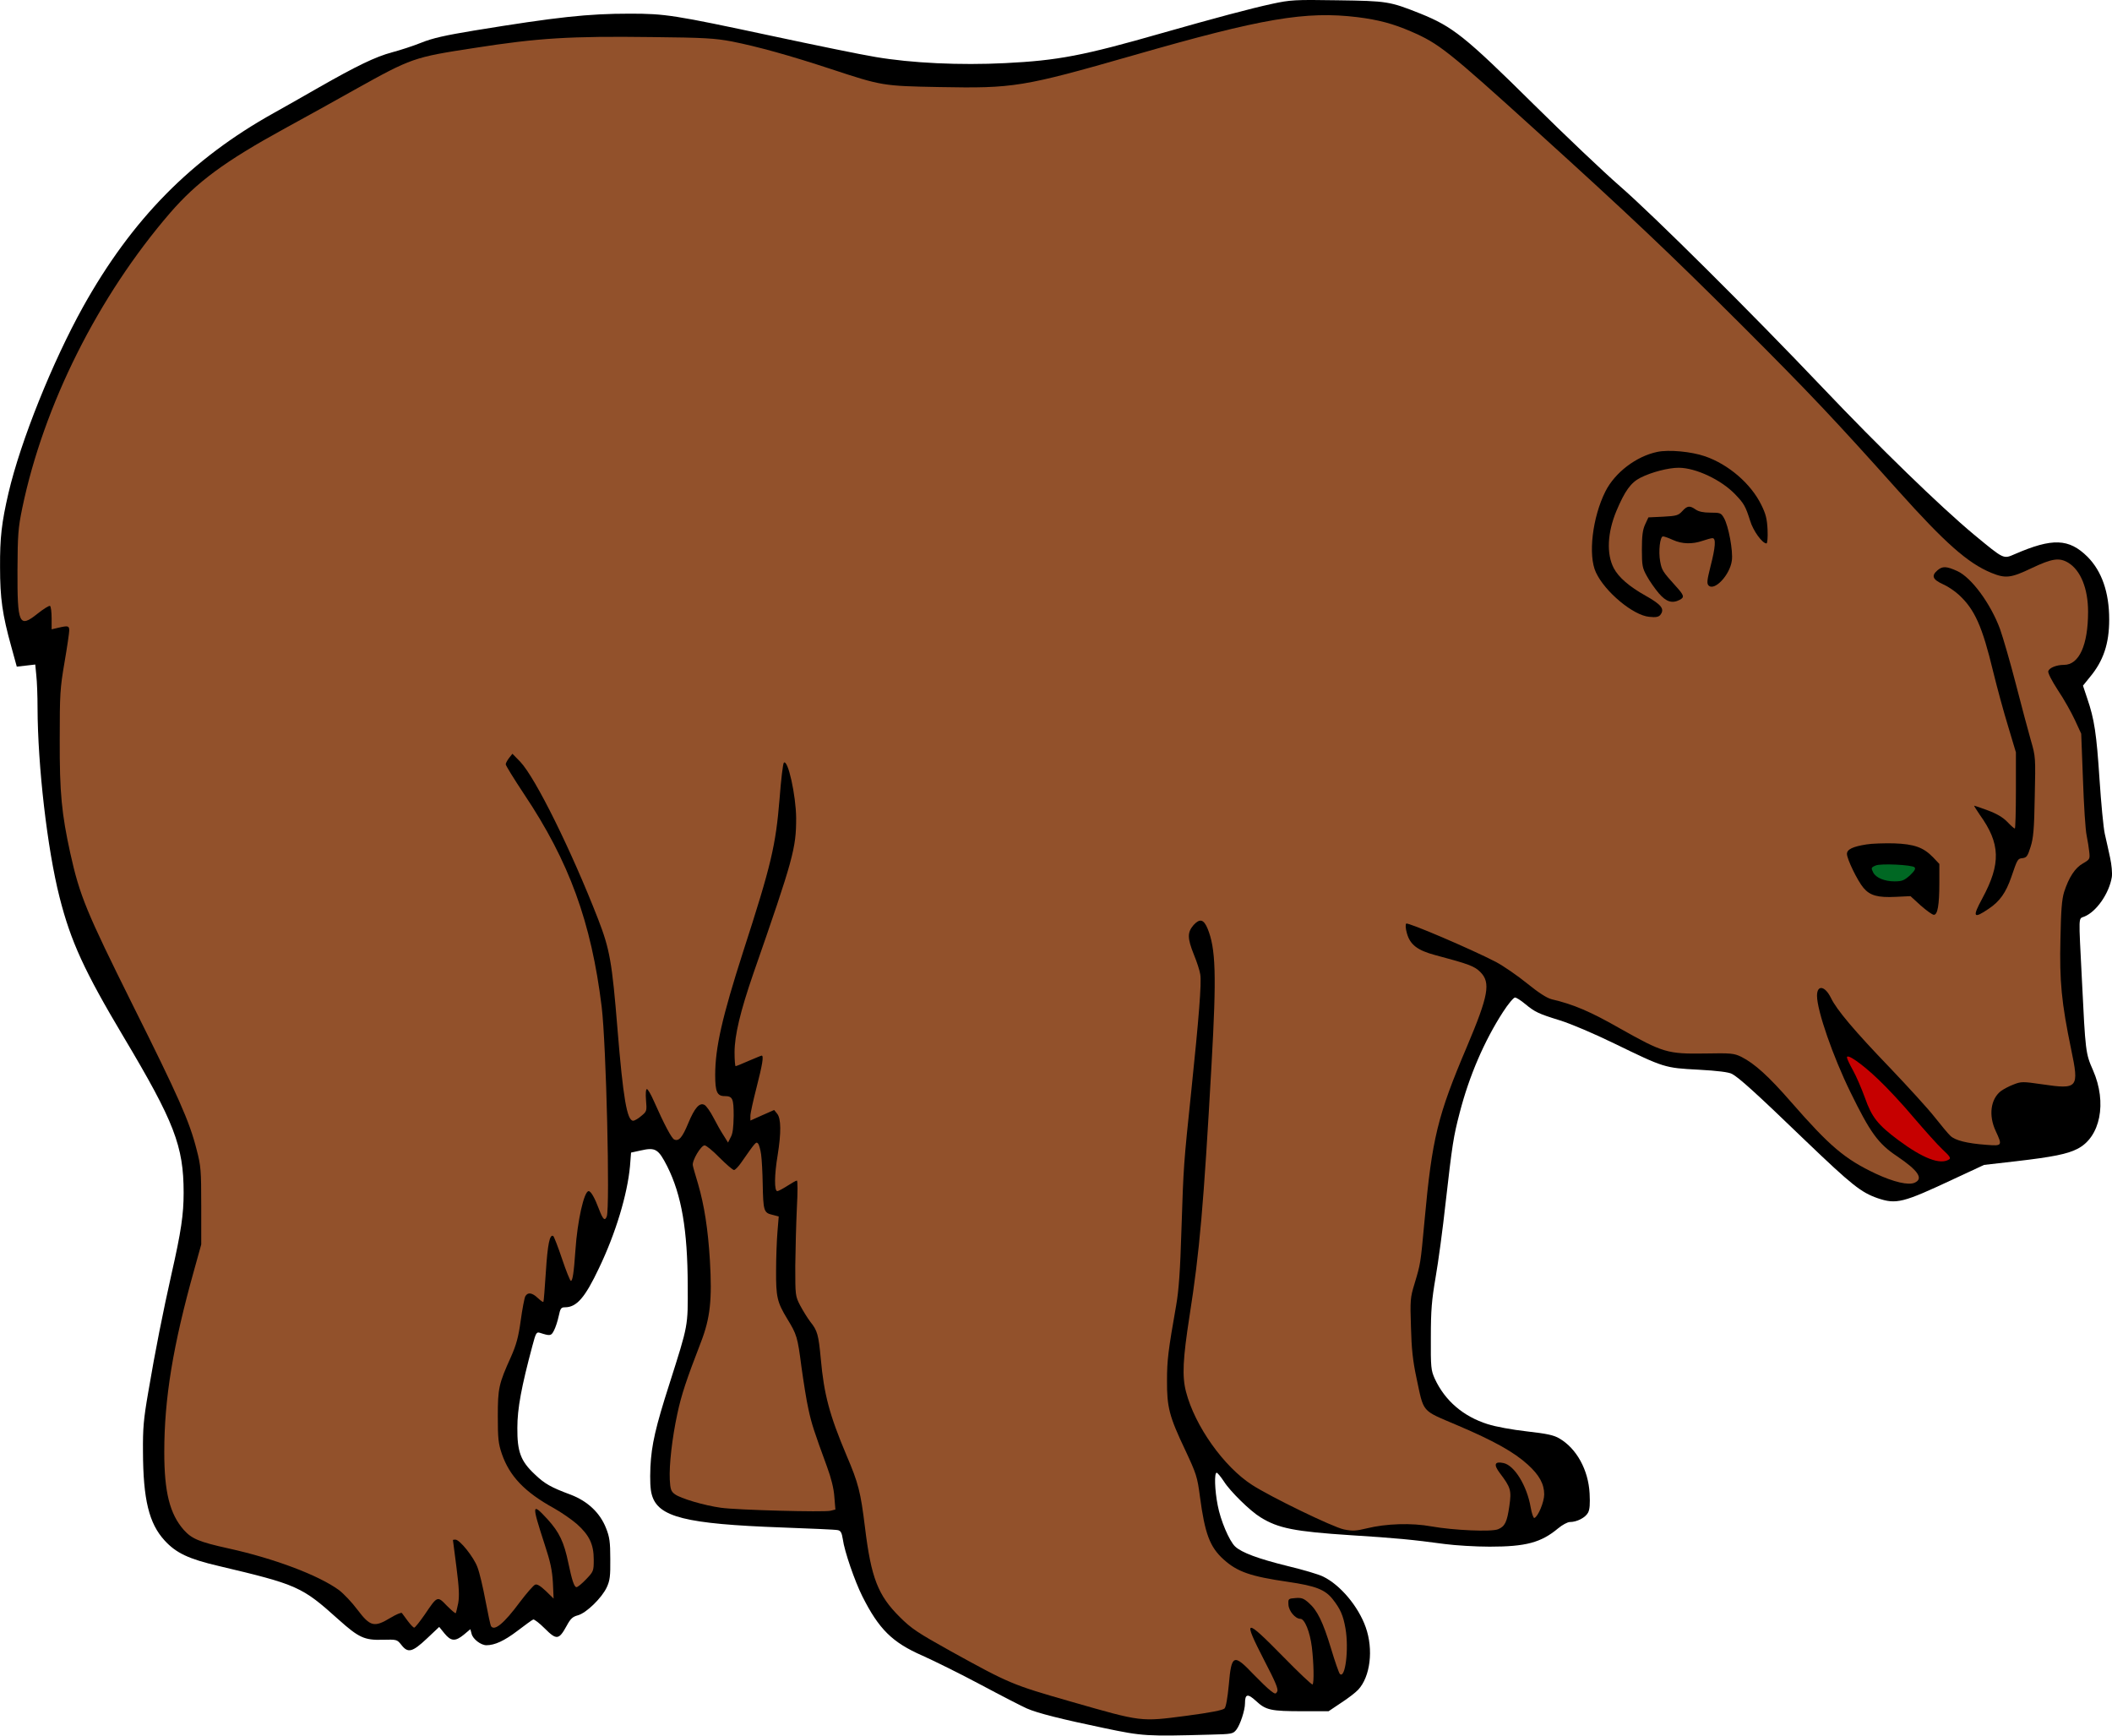
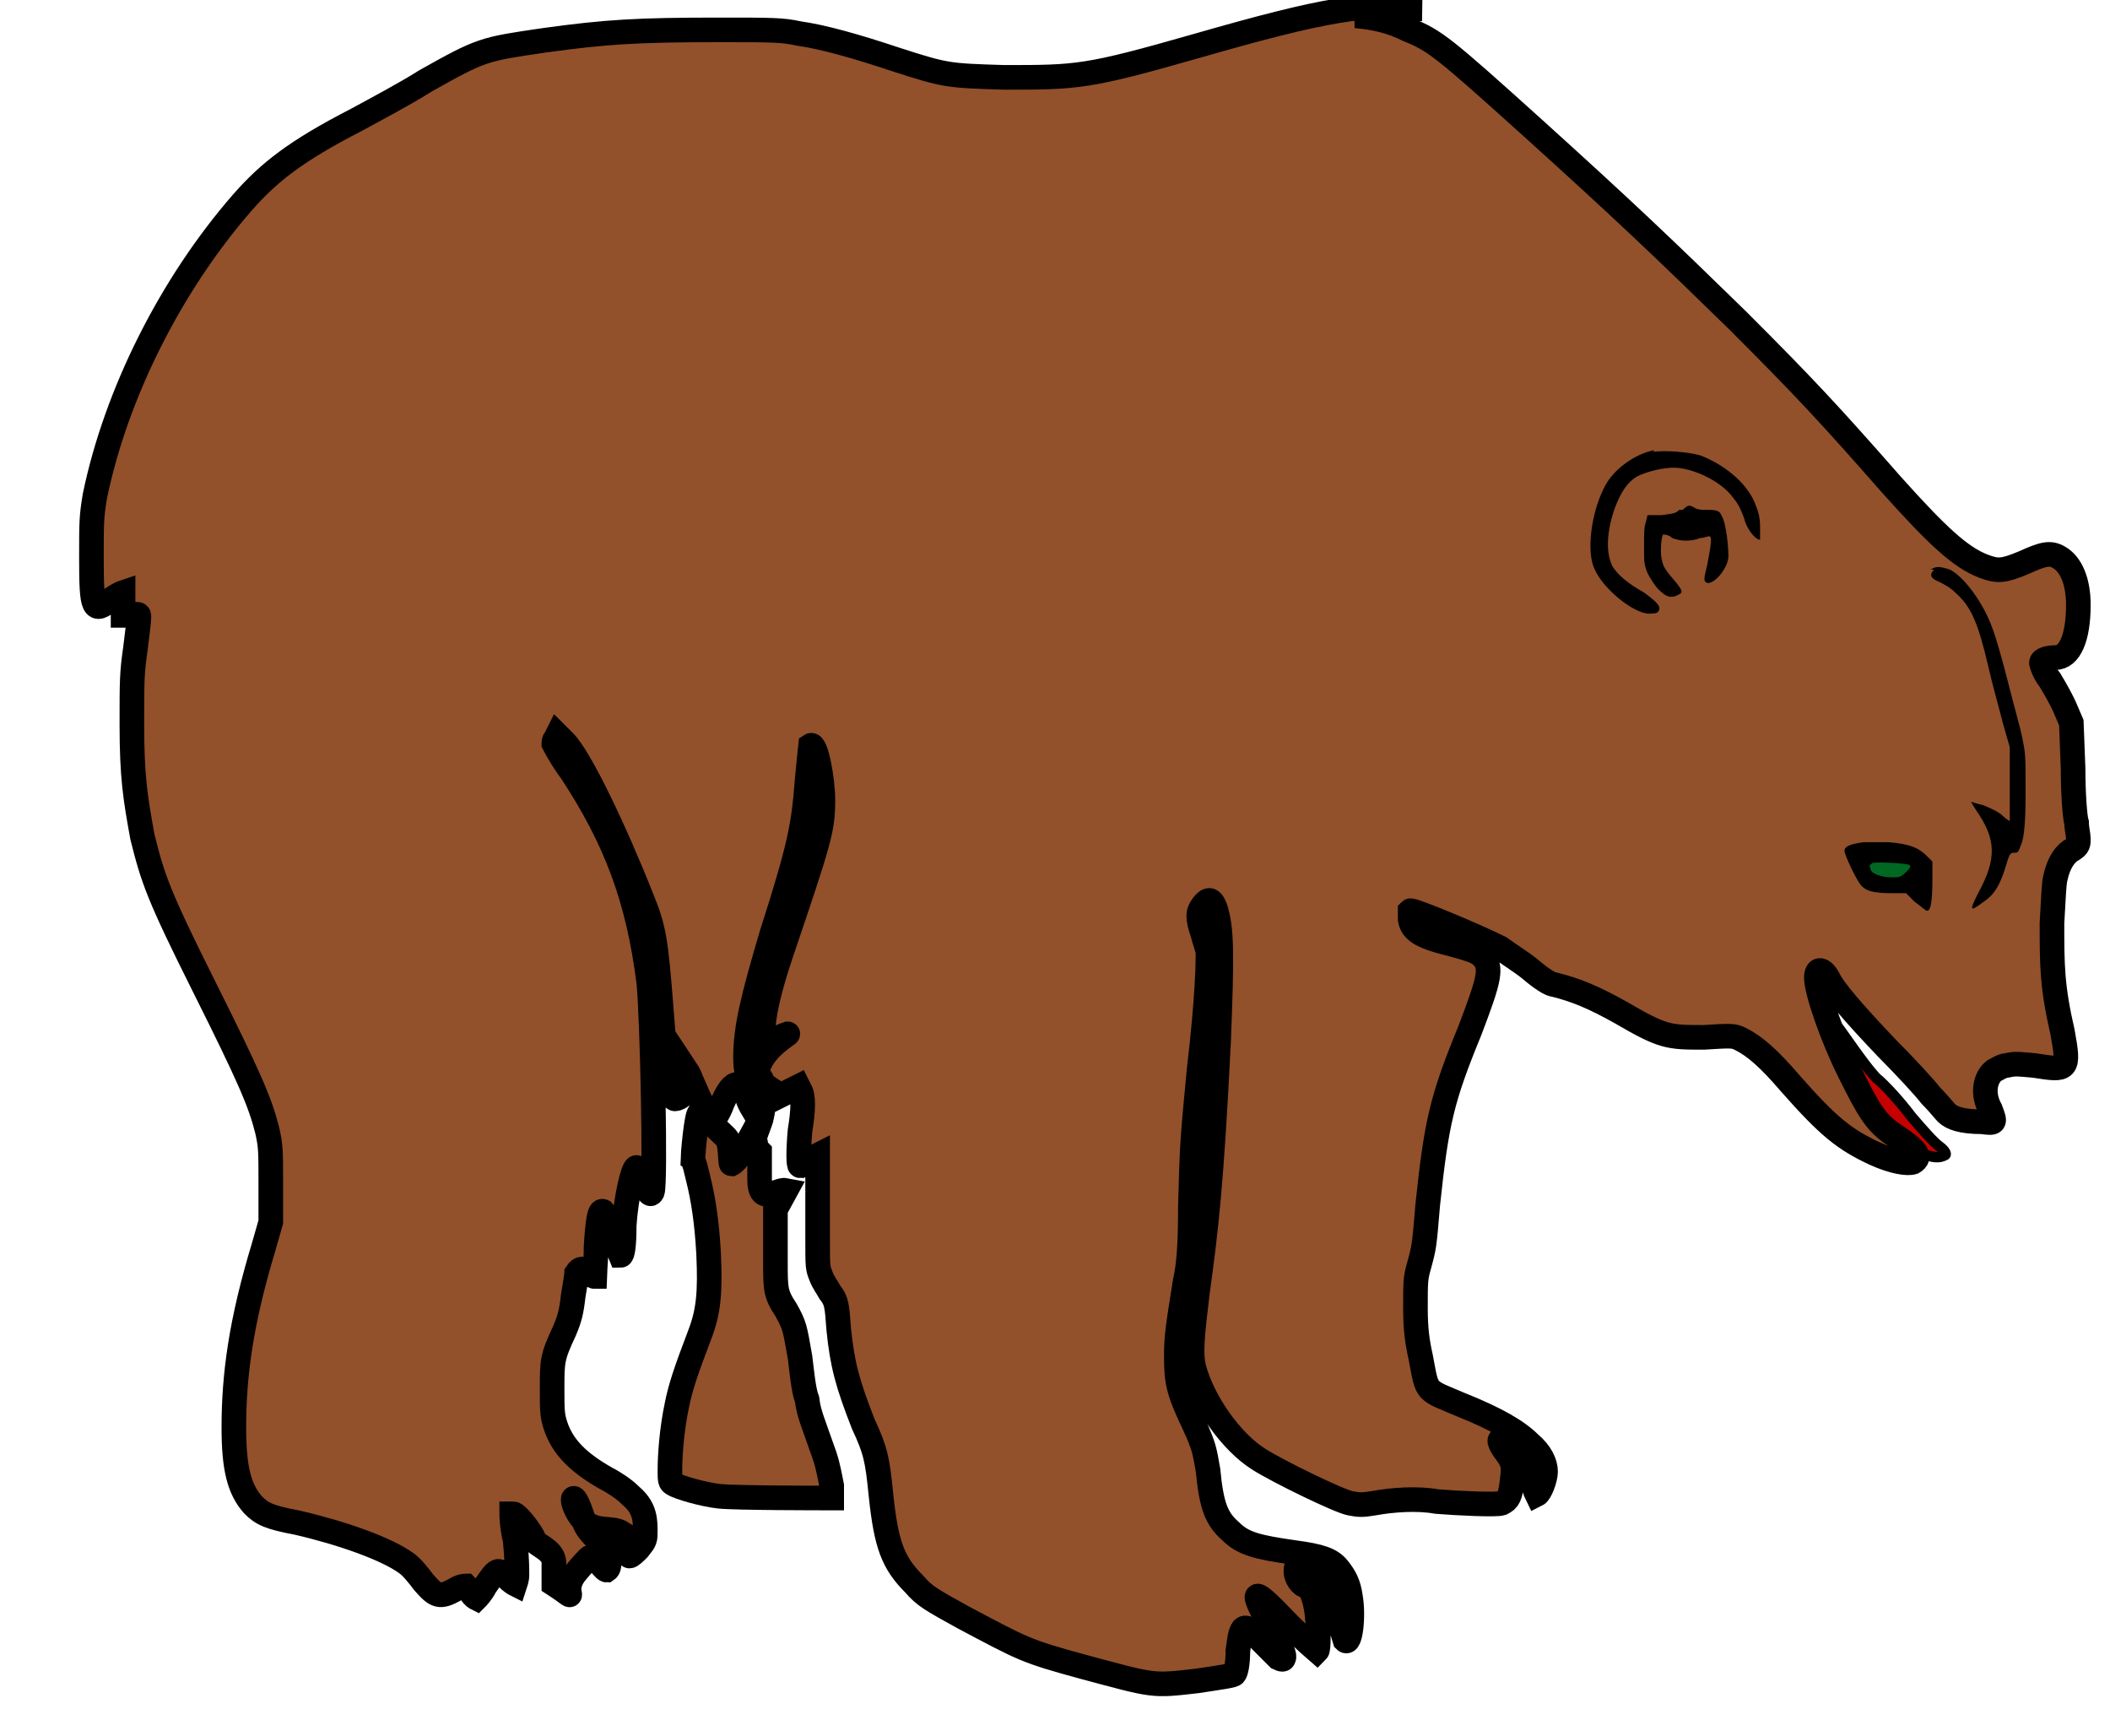
- <svg xmlns="http://www.w3.org/2000/svg" viewBox="0 0 1199.923 986.078" preserveAspectRatio="xMidYMid meet">
-   <path style="fill:#000000;stroke:none;stroke-width:0.1" d="m 722.831,2.162 c -12.5,2.7 -32.6,8.1 -62.5,16.6 -45,12.9 -59.2,15.6 -89.2,17.1 -25.7,1.3 -53.3,0 -73.8,-3.5 -8,-1.3 -34.7,-6.8 -59.5,-12.1 -54.8,-11.7 -59.8,-12.5 -80,-12.5 -23.8,0 -41.4,1.9 -88.5,9.6 -16.3,2.7 -23.6,4.3 -30,6.9 -4.7,1.9 -12.2,4.3 -16.7,5.5 -9.3,2.5 -19.9,7.6 -41.8,20.1 -8.2,4.7 -19.6,11.2 -25.2,14.3 -46.9,26.1 -80.6,60.3 -108.4,110.1 -17.4,31.3 -35.5,76.3 -42.4,105.8 -3.9,16.8 -4.9,25.4 -4.8,42.2 0,17.6 1.3,26.9 6.4,45.2 l 3.1,11.3 5.3,-0.6 5.2,-0.6 0.6,6.2 c 0.4,3.5 0.7,11.7 0.7,18.4 0.1,32.9 5.5,80.1 12.5,107.6 6.4,25.2 14,41.8 36.4,79.4 28.8,48.3 34.1,62 34.1,88.5 0,12.3 -1.4,22 -6.9,46.2 -4.9,21.9 -9.2,43.4 -13.2,67.1 -2.7,15.5 -3.1,20.7 -3,33.8 0.1,27.2 3.4,40.8 12.3,50.5 6.5,7.1 13.6,10.5 30.8,14.5 44.8,10.6 47.2,11.7 68,30.4 11.5,10.3 14.7,11.8 25.1,11.5 8,-0.2 8.1,-0.2 10.6,2.9 3.7,4.8 6.2,4.2 14.4,-3.5 l 7.1,-6.7 3,3.7 c 3.7,4.5 6.1,4.7 11,0.7 l 3.7,-3.1 0.7,2.6 c 0.7,3 5.3,6.5 8.4,6.5 4.8,0 10.2,-2.5 17.7,-8.2 4.3,-3.3 8.3,-6.2 8.9,-6.4 0.5,-0.3 3.6,2.1 6.6,5.1 6.7,6.7 8,6.5 12.4,-1.5 2.2,-4.1 3.4,-5.2 6.4,-6 4.8,-1.3 13.6,-9.9 16.4,-15.9 1.8,-3.9 2.1,-6.4 2,-16.1 0,-9.6 -0.4,-12.5 -2.4,-17.5 -3.4,-8.7 -10.4,-15.3 -20,-19 -11.3,-4.2 -14.9,-6.2 -20.6,-11.7 -7.9,-7.4 -9.9,-12.8 -9.8,-26.3 0,-11 2.3,-23.3 8.6,-46.8 1.9,-7.2 2.3,-7.8 4.2,-7.2 5.9,1.9 6.4,1.8 8,-1.3 0.9,-1.7 2.1,-5.4 2.7,-8.2 0.9,-4.4 1.4,-5 3.5,-5 6.7,0 11.4,-5.4 19.4,-22.3 9.5,-19.8 16.1,-41.8 17.6,-57.9 l 0.6,-7.7 5.5,-1.2 c 8.4,-1.9 10,-0.9 15.1,9.1 8.1,16.2 11.5,36 11.6,67.5 0.1,23.6 0.4,22 -10.3,55.7 -8,24.9 -10.3,35 -10.9,47.5 -0.3,7.6 -0.1,12.7 0.8,15.8 3.5,12.7 19.1,16.6 74,18.6 16.2,0.6 30.5,1.2 31.6,1.5 1.7,0.3 2.3,1.4 2.9,5.1 0.9,6.9 6.8,23.9 11.1,32.5 9.4,18.7 17,26.2 34.1,33.7 6.5,2.9 21.5,10.3 33.3,16.6 11.8,6.3 23.5,12.3 26,13.4 6.1,2.7 19.7,6.1 44.1,11.2 21.9,4.6 24,4.7 60.2,3.7 12.3,-0.3 12.9,-0.4 14.8,-2.8 2.2,-2.8 4.9,-11.1 4.9,-14.9 0,-5.5 1.5,-5.8 6.3,-1.4 5.6,5.2 8.4,5.8 26.7,5.8 h 14.5 l 7,-4.7 c 3.9,-2.5 8.3,-5.9 9.8,-7.5 6.9,-7.4 8.8,-22.8 4.3,-35.5 -4.2,-11.9 -14.5,-24.1 -24.2,-28.8 -2.3,-1.2 -11.4,-3.9 -20.2,-6 -16.6,-4.1 -26.1,-7.6 -29.8,-11.1 -3.3,-3.1 -8.3,-14.8 -9.9,-23.4 -1.7,-8.6 -2,-18.5 -0.6,-18.5 0.5,0 2.3,2.2 4.1,4.9 3.5,5.6 15,16.9 20.8,20.4 10.1,6.3 19.4,8.1 51.4,10.2 25.4,1.6 34.9,2.5 53.3,5 6.1,0.8 17.5,1.5 25.5,1.5 20.6,0 29.2,-2.3 38.9,-10.4 2.4,-2 5.4,-3.6 6.7,-3.6 4,0 8.8,-2.5 10.3,-5.3 1,-1.8 1.2,-5 0.9,-10.9 -0.7,-13.4 -7.4,-25.6 -17.2,-31.3 -3.2,-1.9 -7.1,-2.7 -18.5,-4 -8.1,-0.9 -17.9,-2.7 -22.2,-4.1 -13.9,-4.4 -24.3,-13.3 -30.1,-25.9 -2.1,-4.7 -2.3,-6.3 -2.2,-23.5 0,-15.4 0.5,-21.1 2.7,-34 1.5,-8.5 4.1,-27.7 5.7,-42.5 3.8,-33.3 4.4,-37.3 8,-51.1 5.4,-20.9 14,-40.8 24.6,-57.2 2.9,-4.5 6,-8.2 6.8,-8.2 0.8,0 3.3,1.6 5.7,3.6 5.7,4.7 7.6,5.6 19.9,9.4 6.1,1.9 19.1,7.4 31,13.2 28.2,13.7 28.4,13.8 47.7,14.8 10.9,0.6 17.2,1.4 19,2.4 3.9,2.1 13.2,10.4 41.7,37.9 26.4,25.3 31.6,29.4 41,32.7 10.7,3.6 14.3,2.7 43.3,-10.9 l 17.2,-8 18.3,-2.1 c 20.7,-2.4 29.1,-4.1 34.7,-7 13.1,-6.6 17,-26.2 8.9,-44.7 -4.2,-9.5 -4.3,-10.4 -6.3,-51.3 -1.9,-38 -2.1,-34.5 1.4,-36 6.9,-2.8 14.1,-13.2 15.6,-22.5 0.3,-2.3 -0.1,-6.9 -1,-11 -0.8,-3.9 -2.2,-9.9 -3,-13.5 -0.8,-3.6 -2.1,-17.5 -3,-31 -1.7,-25.8 -2.9,-34.1 -7,-46 l -2.4,-7.2 3.8,-4.7 c 7.8,-9.3 11.1,-19.1 11.1,-32.9 0,-15.4 -4.2,-27.4 -12.3,-35.6 -10.6,-10.5 -20,-10.8 -41.4,-1.5 -6.5,2.8 -5.9,3.1 -23.1,-11.1 -19.2,-16 -53.7,-49.5 -86.1,-83.6 -40.6,-42.7 -95.8,-97.6 -115.1,-114.4 -9.1,-7.9 -31.1,-28.8 -49,-46.5 -39,-38.6 -45.9,-44.1 -64.5,-51.6 -17.4,-6.9 -18.6,-7.1 -47,-7.5 -24.4,-0.4 -26.7,-0.2 -37,2 z" id="path889" />
-   <path style="fill:#92512b;stroke:none;stroke-width:0.1;fill-opacity:1" d="m 771.331,9.762 c 11.9,1.5 20.1,3.7 30.3,8.1 15.9,6.9 20.5,10.5 71.7,56.9 52,47.1 74.6,68.5 116.1,109.9 38.9,38.9 52.4,53.2 89,94.1 26.8,29.9 39.6,41.2 52.9,46.7 8.1,3.3 11.1,3 23,-2.7 11.6,-5.5 15.7,-6.1 20.8,-3 7,4.3 11.2,14.7 11.2,27.8 0,19 -5.1,30.2 -13.7,30.2 -4.2,0 -8.2,1.6 -8.9,3.5 -0.4,0.9 1.8,5.2 5.4,10.8 3.4,5 7.7,12.7 9.7,17 l 3.6,7.8 1,26.2 c 0.5,14.4 1.4,28.7 2.1,31.7 0.6,3 1.3,7.3 1.5,9.5 0.4,3.8 0.2,4.1 -3.6,6.3 -4.5,2.5 -8,7.9 -10.7,16.2 -1.3,4.2 -1.8,10.5 -2.1,26.6 -0.6,24.1 0.6,36.4 6.1,62.9 4.6,22 3.9,22.8 -16.5,19.8 -11,-1.6 -11.9,-1.6 -16.2,0.1 -2.5,0.9 -5.8,2.7 -7.3,3.8 -5.8,4.6 -7,13.8 -2.9,22.6 3.9,8.4 3.8,8.6 -5.2,7.9 -11,-0.8 -17.8,-2.5 -20.5,-5.1 -1.3,-1.2 -5.3,-6 -9,-10.7 -3.6,-4.6 -15.1,-17.2 -25.3,-27.9 -20.3,-21.1 -30.4,-33.1 -33.6,-39.8 -3.4,-6.9 -7.9,-7.6 -7.9,-1.2 0,8.4 9,34.4 19,54.8 11.2,22.9 15.7,29.2 26.5,36.4 12,8.1 15.1,12.7 10,15 -3.5,1.6 -11.8,-0.3 -22.1,-5.1 -17.6,-8.3 -26.1,-15.5 -48.1,-40.7 -12.9,-14.8 -20.8,-21.9 -28.3,-25.7 -4.2,-2 -5.6,-2.2 -21,-1.9 -20.9,0.3 -23.6,-0.5 -47.9,-14.2 -16.8,-9.6 -26.4,-13.7 -38.8,-16.6 -2.8,-0.7 -7.3,-3.6 -14,-9 -5.4,-4.4 -13.4,-9.9 -17.7,-12.2 -14.3,-7.4 -50.1,-22.7 -51,-21.8 -0.5,0.5 -0.4,2.8 0.4,5.5 1.8,6.5 6,9.7 16.1,12.4 19.2,5.1 22.3,6.3 25.6,9.6 6,6 4.7,13.3 -7.6,42.4 -16.7,39.3 -19.8,52 -24.1,99 -2.3,24.7 -2.2,24.1 -5.7,35.8 -2.4,7.8 -2.5,9.3 -2,24.5 0.3,12.3 1.1,19.3 3,28.3 4.5,21 2.5,18.6 23.5,27.6 20.7,8.8 32.1,15.2 39.9,22.3 6.5,5.9 9.3,11 9.3,16.9 0,4.3 -3.5,12.7 -5.6,13.4 -0.5,0.2 -1.5,-2.6 -2.1,-6.1 -2.1,-12.2 -9.2,-23.8 -15.4,-25.1 -5.1,-1.1 -5.8,0.8 -2.1,5.7 6.2,8.2 6.7,9.8 5.4,18.7 -1.3,9.1 -2.5,11.6 -6.4,13.2 -3.8,1.6 -25.4,0.6 -37.8,-1.6 -11.4,-2.1 -25.9,-1.6 -36.8,1.1 -6.2,1.5 -8.1,1.6 -13,0.6 -6.3,-1.3 -41.5,-18.4 -52.2,-25.3 -16,-10.3 -32.5,-33.5 -37.5,-52.9 -2.3,-8.8 -1.8,-18.6 2,-43.1 5.7,-36.3 8,-62.4 12.5,-142.9 2.9,-51.2 2.4,-65.9 -2.3,-77.3 -2.2,-5.2 -4.4,-5.7 -7.9,-1.9 -3.6,4.2 -3.6,7.4 0.2,16.9 1.7,4.1 3.3,9.1 3.6,11.2 0.8,4.7 -0.8,24.8 -5.1,66.1 -4.4,42.2 -4.4,42.1 -5.6,78.9 -0.7,23.2 -1.5,34.5 -3,43 -4.5,25.6 -5.2,31.1 -5.2,42.6 -0.1,15.2 1.3,20.6 10.3,39.5 6.4,13.7 6.9,15.2 8.4,26.5 2.8,21.1 5.6,28.7 13.5,35.8 7.8,7 15.2,9.6 36.6,12.7 15.7,2.3 21,4.4 25.3,9.8 4.4,5.6 6,9.2 7.3,16.7 2,11.6 -0.1,28.9 -3.2,25.8 -0.5,-0.5 -2.8,-7 -5,-14.4 -4.6,-15.2 -7.8,-21.7 -12.7,-26 -2.8,-2.5 -4.1,-3 -7.5,-2.7 -4.1,0.3 -4.2,0.4 -4,3.8 0.2,3.6 3.9,8 6.8,8 2.4,0 5.4,7.3 6.5,16.1 1.1,9.3 1.3,20.2 0.4,21.2 -0.4,0.3 -7.9,-6.8 -16.8,-15.9 -21.9,-22.3 -23.1,-22 -10.5,2.5 6.2,11.9 8,16.2 7.2,17.4 -0.8,1.6 -1.2,1.5 -3.8,-0.5 -1.7,-1.3 -5.9,-5.4 -9.5,-9.1 -11.5,-12.1 -12.7,-11.6 -14.2,5.9 -0.7,7.3 -1.6,12.5 -2.4,13.3 -0.9,1 -8.1,2.4 -21.7,4.2 -26.2,3.4 -24.9,3.6 -65.7,-8.1 -33.5,-9.6 -34.8,-10.2 -68.5,-28.8 -18.3,-10.2 -22,-12.6 -28.6,-19.2 -12.4,-12.3 -16.3,-22.2 -19.8,-51 -2.5,-20.2 -3.7,-25 -10.5,-40.9 -9.7,-23 -12.8,-34.7 -14.6,-54.8 -1.3,-13.8 -1.9,-16 -5.9,-21 -1.6,-2.1 -4.2,-6.3 -5.8,-9.3 -2.8,-5.4 -2.8,-5.8 -2.8,-22.5 0.1,-9.4 0.5,-24.1 0.9,-32.8 0.5,-9.3 0.5,-15.7 0,-15.7 -0.5,0 -2.9,1.4 -5.4,3 -2.5,1.6 -5.1,3 -5.7,3 -1.8,0 -1.7,-9.2 0.2,-20.5 2,-12.5 2,-20.7 -0.3,-23.5 l -1.7,-2.1 -6.8,3 -6.7,3 v -2.7 c 0,-1.5 1.6,-8.7 3.5,-16.1 3.3,-12.9 4.2,-18.1 2.9,-18.1 -0.3,0 -3.6,1.4 -7.4,3 -3.8,1.7 -7.1,3 -7.4,3 -0.3,0 -0.6,-3.5 -0.6,-7.8 0,-9.7 3.3,-23.4 10.6,-44.6 22.9,-65.7 24.4,-71.4 24.4,-88.6 -0.1,-12.8 -4.7,-33.7 -7,-31.4 -0.5,0.5 -1.6,9.6 -2.4,20.2 -2.2,26.9 -4.7,37.7 -20.7,87.1 -11.9,37.1 -15.9,54.5 -15.9,70.2 0,9.4 1.1,11.9 5.3,11.9 4.6,0 5.2,1.3 5.2,11.2 -0.1,6.6 -0.5,10.2 -1.7,12.2 l -1.5,3 -2.5,-4 c -1.4,-2.1 -4,-6.7 -5.8,-10.2 -1.8,-3.5 -4.1,-6.7 -5.1,-7.2 -2.8,-1.5 -5.6,1.7 -9.2,10.4 -3.3,8 -5.3,10.4 -7.9,9.3 -1.5,-0.5 -5.8,-8.7 -11.7,-22 -1.6,-3.7 -3.4,-6.7 -3.9,-6.7 -0.6,0 -0.8,2.7 -0.5,6.3 0.5,6.1 0.5,6.4 -2.7,9 -1.7,1.5 -3.8,2.7 -4.6,2.7 -3.5,0 -5.7,-12.8 -8.9,-52 -3.1,-38.3 -4.4,-45.4 -11,-62.5 -15.1,-38.8 -35.6,-80.4 -44.3,-89.5 l -4.4,-4.5 -1.9,2.4 c -1,1.3 -1.9,2.9 -1.9,3.6 0,0.7 4.7,8.3 10.4,16.9 25.7,38.4 38.2,72.8 44.1,120.8 2.6,21.2 4.8,114.1 2.9,119.2 -1.1,2.8 -2.2,1.7 -4.4,-4.1 -2.4,-6.4 -4.6,-10.3 -5.9,-10.3 -2.6,0 -6.4,17 -7.5,33.5 -0.9,12.9 -1.6,17.5 -2.6,17.5 -0.4,0 -2.7,-5.6 -5,-12.5 -2.3,-6.9 -4.6,-12.7 -5,-13 -2,-1.2 -3.2,4.6 -4.2,20.3 -0.6,9.2 -1.2,16.9 -1.4,17.1 -0.3,0.3 -1.7,-0.8 -3.2,-2.2 -3.3,-3.1 -5.7,-3.4 -7.1,-0.9 -0.5,1 -1.7,7.2 -2.6,13.8 -1.3,9.4 -2.5,13.7 -5.5,20.5 -7,15.5 -7.5,17.9 -7.5,33.9 0,12.6 0.3,15.4 2.3,21.3 4.4,12.7 13,21.7 29.5,30.8 4.3,2.4 10.2,6.5 13.2,9.1 7,6.3 9.5,11.5 9.5,20.1 0,6.5 -0.1,6.8 -4.3,11.2 -2.4,2.5 -4.8,4.5 -5.5,4.5 -1.3,0 -2.6,-4 -4.6,-13.6 -2.5,-12.1 -5.2,-17.6 -11.7,-24.8 -9.2,-10 -9.3,-9 -1.7,14.4 3.2,9.7 4.2,14.5 4.6,21.5 l 0.4,9 -4.4,-4.3 c -3.1,-2.9 -5,-4.1 -6.1,-3.6 -0.9,0.3 -4.8,4.8 -8.6,9.8 -9.1,12.3 -14.6,16.8 -16.5,13.7 -0.3,-0.5 -1.7,-7 -3.1,-14.4 -1.4,-7.5 -3.4,-16.1 -4.6,-19.1 -2.1,-5.7 -10,-15.6 -12.5,-15.6 -0.8,0 -1.4,0.1 -1.4,0.2 0,0.2 0.9,7.1 2,15.5 1.5,11.7 1.7,16.4 1,20.4 -0.6,2.9 -1.2,5.4 -1.4,5.7 -0.3,0.2 -2.5,-1.7 -5.1,-4.3 -5.4,-5.6 -5.3,-5.6 -12.6,5.2 -2.8,4 -5.4,7.3 -5.9,7.3 -0.5,0 -2.1,-1.7 -3.6,-3.7 -1.6,-2.1 -3.1,-4.2 -3.4,-4.6 -0.4,-0.4 -3.3,0.8 -6.6,2.8 -9.1,5.5 -11.4,4.9 -18.6,-4.6 -3.1,-4.2 -7.9,-9.2 -10.5,-11.2 -11.5,-8.4 -36.5,-17.9 -62.8,-23.7 -16.8,-3.7 -20.9,-5.5 -25.4,-10.5 -8,-9.1 -11.1,-21.5 -11.1,-44.2 0,-30.5 4.9,-60.4 17,-103.6 l 4,-14.4 v -21.9 c 0,-20.3 -0.2,-22.7 -2.6,-31.9 -4.1,-16.3 -10.4,-30.3 -36.5,-82.6 -26.2,-52.7 -29.9,-61.6 -35.3,-85.9 -4.9,-22.4 -6.1,-34.3 -6,-64.5 0,-25.9 0.2,-29.2 2.7,-43.8 1.5,-8.7 2.7,-16.9 2.7,-18.2 0,-2.7 -0.6,-2.9 -6.2,-1.6 l -3.8,0.9 v -6.3 c 0,-3.5 -0.4,-6.6 -0.9,-7 -0.5,-0.3 -3.7,1.7 -7.1,4.4 -10.5,8.4 -11.5,6.1 -11.4,-24.9 0.1,-20.1 0.4,-23.8 2.7,-35 12.2,-58.7 43.2,-120.5 84.1,-167.9 15.2,-17.5 30.8,-29.1 65.1,-47.9 11,-6 28.9,-15.9 39.7,-22 32.5,-18.1 33.4,-18.4 67.9,-23.7 36.4,-5.7 54.5,-6.8 100.8,-6.2 30.1,0.3 36,0.7 45.6,2.5 14.6,2.9 32.7,7.9 56.4,15.7 28.8,9.5 29.4,9.6 61.4,10.2 42.3,0.8 47.4,0 110.2,-18 73.4,-21.1 98,-25.3 127.5,-21.7 z" id="path887" />
-   <path style="fill:#000000;stroke:none;stroke-width:0.1" d="m 1187.331,500.862 c -0.7,1.1 -1.4,1.9 -1.6,1.6 -0.7,-0.7 0.7,-3.7 1.7,-3.7 0.6,0 0.5,0.9 -0.1,2.1 z" id="path885" />
-   <path style="fill:#c60000;stroke:none;stroke-width:0.1;fill-opacity:1" d="m 1067.131,613.262 c 5.2,4.9 14.4,14.8 20.4,22 6.1,7.1 13.3,15.2 16.1,17.8 4.2,3.9 4.9,5 3.7,5.7 -5,3.2 -14.8,-0.6 -28.7,-10.9 -11.8,-8.8 -15.2,-13.1 -19.1,-24.2 -1.9,-5.2 -4.9,-12.2 -6.8,-15.6 -1.9,-3.4 -3.4,-6.6 -3.4,-7.3 0,-2.3 8.6,3.7 17.8,12.5 z" id="path883" />
-   <path style="fill:#000000;stroke:none;stroke-width:0.1" d="m 1154.631,628.462 c 1.1,1.1 -1.4,3.3 -3.8,3.3 -3.4,0 -5.5,-1 -5.5,-2.6 0,-1 1.3,-1.4 4.3,-1.4 2.4,0 4.7,0.3 5,0.7 z" id="path881" />
-   <path style="fill:#92512b;stroke:none;stroke-width:0.1;fill-opacity:1" d="m 432.431,655.962 c 0.4,2.9 0.8,10.5 0.9,16.8 0.3,15 0.6,16.3 5.3,17.4 l 3.8,1 -0.7,8.5 c -0.4,4.7 -0.8,14.7 -0.8,22.1 -0.1,15.1 0.6,18.1 6.3,27.5 5.5,9 5.9,10.3 8.1,27.3 1.2,8.6 2.9,19.5 4,24.2 1.8,8.3 3.1,12.3 10.5,32.5 2.4,6.5 3.9,12.5 4.2,17.2 l 0.6,7.2 -2.8,0.7 c -3.7,0.9 -53,-0.4 -62.2,-1.7 -9.5,-1.3 -23,-5.3 -26.2,-7.7 -2.2,-1.6 -2.6,-2.8 -2.9,-8.3 -0.4,-8.3 1.3,-23.5 4.3,-37.4 2.3,-10.8 5.1,-19.2 13.4,-40.7 5.3,-13.7 6.4,-24.1 5.1,-46.4 -1.1,-18 -3.2,-31.3 -6.7,-43.4 -1.4,-4.7 -2.8,-9.4 -3,-10.6 -0.6,-2.6 4.6,-11.4 6.7,-11.4 0.9,0 4.7,3.1 8.5,7 3.8,3.8 7.5,7 8.2,7 0.6,0 2.4,-1.8 4,-4.1 8.3,-11.9 8.5,-12.1 9.6,-11 0.6,0.6 1.4,3.4 1.8,6.3 z" id="path879" />
-   <path style="fill:#000000;stroke:none;stroke-width:0.1" d="m 883.631,829.462 c 3.2,3.5 6.4,10.5 7.3,16.3 0.9,6 -0.6,4.3 -4,-4.8 -1.6,-4 -3.9,-8.6 -5.2,-10.1 -4,-4.8 -2.5,-5.9 1.9,-1.4 z" id="path877" />
-   <path style="fill:#000000;stroke:none;stroke-width:0.1" d="m 941.531,256.762 c -11.9,2.5 -24,11.7 -29.4,22.4 -7.4,14.7 -10,36.4 -5.4,46.1 5.1,11 21.2,24.4 30.3,25.2 3.6,0.4 5.2,0.1 6.2,-1 2.7,-3.4 0.9,-5.8 -8.3,-11 -9.3,-5.2 -15.4,-10.5 -18.1,-15.7 -4.2,-8.1 -3.6,-20.1 1.5,-32.4 4.8,-11.4 8.2,-16.2 13.8,-19 6.2,-3.1 15.7,-5.6 21.6,-5.6 9.7,0 24.3,6.9 32.2,15.2 4.9,5.1 5.8,6.7 8.4,14.9 1.7,5.7 6.9,12.9 9.3,12.9 0.5,0 0.8,-3.5 0.6,-7.8 -0.3,-6.2 -1,-9 -3.6,-14.2 -5.9,-12 -18.6,-22.9 -31.9,-27.5 -7.8,-2.7 -20.6,-3.9 -27.2,-2.5 z" id="path875" />
-   <path style="fill:#000000;stroke:none;stroke-width:0.1" d="m 955.731,290.462 c -2.2,2.4 -3.3,2.7 -10.8,3.1 l -8.4,0.4 -1.9,4.1 c -1.4,3.1 -1.8,6.6 -1.8,14.2 0,9.1 0.3,10.5 2.8,15 1.5,2.8 4.6,7.2 6.8,9.8 4.2,4.9 7.6,6 12,3.7 2.7,-1.5 2.4,-2.5 -2.4,-7.8 -7.4,-8.2 -7.9,-9 -8.8,-13.9 -1.1,-5.8 -0.1,-14.3 1.6,-14.3 0.7,0 3.2,0.9 5.6,2 5.3,2.4 11.1,2.5 16.9,0.5 2.3,-0.8 4.9,-1.5 5.6,-1.5 2.1,0 1.7,5.1 -1.1,16 -2,8 -2.2,9.7 -1.1,10.9 3.4,3.3 12.1,-6 13.2,-14.1 0.8,-5.4 -1.9,-19.9 -4.5,-24.3 -1.6,-2.8 -2.1,-3 -7.7,-3 -4,0 -6.7,-0.6 -8.4,-1.8 -3.3,-2.3 -4.7,-2.2 -7.6,1 z" id="path873" />
-   <path style="fill:#000000;stroke:none;stroke-width:0.1" d="m 1100.731,324.062 c -3.6,3.1 -2.7,5.2 3.2,7.9 2.6,1.1 6.6,3.8 9,6 9,8.3 13.3,17.9 19.5,43.7 2.2,9 6,23 8.5,31.1 l 4.4,14.7 v 21.7 c 0,11.9 -0.3,21.6 -0.6,21.6 -0.4,0 -2.3,-1.7 -4.3,-3.8 -2.5,-2.6 -6.1,-4.7 -11,-6.5 -4,-1.5 -7.5,-2.7 -7.8,-2.7 -0.2,0 1.2,2.3 3.2,5.2 11.7,16.3 12.1,27.7 1.4,47.5 -5.8,10.7 -5.1,11.8 3.6,5.9 6.3,-4.2 9.8,-9.1 12.9,-18.1 3.5,-10.3 3.6,-10.4 6.4,-10.7 2.3,-0.3 2.9,-1.2 4.5,-6.3 1.6,-4.9 2.1,-10 2.4,-28.6 0.5,-22.3 0.5,-22.7 -2.2,-32 -1.5,-5.2 -5.3,-19.5 -8.5,-31.9 -3.2,-12.4 -7.3,-26.5 -9,-31.3 -5.3,-14.4 -16.2,-29.3 -24.3,-33 -6.2,-2.8 -8.4,-2.9 -11.3,-0.4 z" id="path871" />
-   <path style="fill:#000000;stroke:none;stroke-width:0.1" d="m 1060.531,479.762 c -7.8,1.2 -11.2,2.8 -11.2,5.4 0,2.9 6,15.3 9.4,19.3 3.7,4.4 8.2,5.6 18.3,5.1 l 8.4,-0.4 5.8,5.3 c 3.3,2.9 6.6,5.3 7.5,5.3 2.1,0 3.1,-5.5 3.1,-18.2 v -10.7 l -3.5,-3.7 c -5.5,-5.7 -10.7,-7.6 -22.4,-8 -5.6,-0.1 -12.5,0.1 -15.4,0.6 z" id="path869" />
-   <path style="fill:#000000;stroke:none;stroke-width:0.1" d="m 1084.331,485.562 c 4.1,2.2 11,11.5 11,14.9 0,2.3 -0.2,2.3 -9.7,2.2 -15.2,-0.1 -20.8,-1.1 -23.2,-3.9 -2.8,-3.4 -4.3,-8.8 -3,-11.1 2.1,-4 18.7,-5.4 24.9,-2.1 z" id="path867" />
-   <path style="fill:#006823;stroke:none;stroke-width:0.1;fill-opacity:1" d="m 1065.631,491.762 c -2.6,1.1 -2.7,1.4 -1.3,4.1 1.6,2.9 6.4,4.9 12,4.9 4.3,0 5.5,-0.5 8.8,-3.4 2.6,-2.5 3.4,-3.8 2.6,-4.6 -1.4,-1.4 -19.3,-2.3 -22.1,-1 z" id="path865" />
+ <svg xmlns="http://www.w3.org/2000/svg" viewBox="0 0 1200 987" preserveAspectRatio="xMidYMid meet">
+   <style>path {fill:#000000;} .a {fill:#c60000;stroke:#000000;stroke-width:6;} .b {fill:#92512b;stroke:#000000;stroke-width:14;}</style>
+   <path class="a" d="m 1067,613 c 5,4 14,14 20,22 6,7 13,15 16,17 4,3 4,5 3,5 -5,3 -14,-0 -28,-10 -11,-8 -20,-11 -24,-22 -1,-5 -3,-12 -5,-15 -1,-3 -5,-27 -5,-27 0,-2 15,22 24,31 z" />
+   <path class="b" d="m 771,9 c 11,1 20,3 30,8 15,6 20,10 71,56 52,47 74,68 116,109 38,38 52,53 88,94 26,29 39,41 52,46 8,3 11,3 23,-2 11,-5 15,-6 20,-3 7,4 11,14 11,27 0,19 -5,30 -13,30 -4,0 -8,1 -8,3 -0,0 1,5 5,10 3,5 7,12 9,17 l 3,7 1,26 c 0,14 1,28 2,31 0,3 1,7 1,9 0,3 0,4 -3,6 -4,2 -8,7 -10,16 -1,4 -1,10 -2,26 -0,24 0,36 6,62 4,22 3,22 -16,19 -11,-1 -11,-1 -16,0 -2,0 -5,2 -7,3 -5,4 -7,13 -2,22 3,8 3,8 -5,7 -11,-0 -17,-2 -20,-5 -1,-1 -5,-6 -9,-10 -3,-4 -15,-17 -25,-27 -20,-21 -30,-33 -33,-39 -3,-6 -7,-7 -7,-1 0,8 9,34 19,54 11,22 15,29 26,36 12,8 15,12 10,15 -3,1 -11,-0 -22,-5 -17,-8 -26,-15 -48,-40 -12,-14 -20,-21 -28,-25 -4,-2 -5,-2 -21,-1 -20,0 -23,-0 -47,-14 -16,-9 -26,-13 -38,-16 -2,-0 -7,-3 -14,-9 -5,-4 -13,-9 -17,-12 -14,-7 -50,-22 -51,-21 -0,0 -0,2 0,5 1,6 6,9 16,12 19,5 22,6 25,9 6,6 4,13 -7,42 -16,39 -19,52 -24,99 -2,24 -2,24 -5,35 -2,7 -2,9 -2,24 0,12 1,19 3,28 4,21 2,18 23,27 20,8 32,15 39,22 6,5 9,11 9,16 0,4 -3,12 -5,13 -0,0 -1,-2 -2,-6 -2,-12 -9,-23 -15,-25 -5,-1 -5,0 -2,5 6,8 6,9 5,18 -1,9 -2,11 -6,13 -3,1 -25,0 -37,-1 -11,-2 -25,-1 -36,1 -6,1 -8,1 -13,0 -6,-1 -41,-18 -52,-25 -16,-10 -32,-33 -37,-52 -2,-8 -1,-18 2,-43 5,-36 8,-62 12,-142 2,-51 2,-65 -2,-77 -2,-5 -4,-5 -7,-1 -3,4 -3,7 0,16 1,4 3,9 3,11 0,4 -0,24 -5,66 -4,42 -4,42 -5,78 -0,23 -1,34 -3,43 -4,25 -5,31 -5,42 -0,15 1,20 10,39 6,13 6,15 8,26 2,21 5,28 13,35 7,7 15,9 36,12 15,2 21,4 25,9 4,5 6,9 7,16 2,11 -0,28 -3,25 -0,-0 -2,-7 -5,-14 -4,-15 -7,-21 -12,-26 -2,-2 -4,-3 -7,-2 -4,0 -4,0 -4,3 0,3 3,8 6,8 2,0 5,7 6,16 1,9 1,20 0,21 -0,0 -7,-6 -16,-15 -21,-22 -23,-22 -10,2 6,11 8,16 7,17 -0,1 -1,1 -3,-0 -1,-1 -5,-5 -9,-9 -11,-12 -12,-11 -14,5 -0,7 -1,12 -2,13 -0,1 -8,2 -21,4 -26,3 -24,3 -65,-8 -33,-9 -34,-10 -68,-28 -18,-10 -22,-12 -28,-19 -12,-12 -16,-22 -19,-51 -2,-20 -3,-25 -10,-40 -9,-23 -12,-34 -14,-54 -1,-13 -1,-16 -5,-21 -1,-2 -4,-6 -5,-9 -2,-5 -2,-5 -2,-22 0,-9 0,-24 0,-32 0,-9 0,-15 0,-15 -0,0 -2,1 -5,3 -2,1 -5,3 -5,3 -1,0 -1,-9 0,-20 2,-12 2,-20 -0,-23 l -1,-2 -6,3 -6,3 v -2 c 0,-1 -13,-6 -11,-14 3,-12 18,-20 17,-20 -0,0 -3,1 -7,3 -3,1 -7,3 -7,3 -0,0 -0,-3 -0,-7 0,-9 3,-23 10,-44 22,-65 24,-71 24,-88 -0,-12 -4,-33 -7,-31 -0,0 -1,9 -2,20 -2,26 -4,37 -20,87 -11,37 -15,54 -15,70 0,9 1,11 5,11 4,0 5,1 5,11 -0,6 -0,10 -1,12 l -1,3 -2,-4 c -1,-2 -4,-6 -5,-10 -1,-3 -4,-6 -5,-7 -2,-1 -5,1 -9,10 -3,8 -5,10 -7,9 -1,-0 -5,-8 -11,-22 -1,-3 -3,-6 -3,-6 -0,0 -0,2 -0,6 0,6 0,6 -2,9 -1,1 -3,2 -4,2 -3,0 -5,-12 -8,-52 -3,-38 -4,-45 -11,-62 -15,-38 -35,-80 -44,-89 l -4,-4 -1,2 c -1,1 -1,2 -1,3 0,0 4,8 10,16 25,38 38,72 44,120 2,21 4,114 2,119 -1,2 -2,1 -4,-4 -2,-6 -4,-10 -5,-10 -2,0 -6,17 -7,33 -0,12 -1,17 -2,17 -0,0 -2,-5 -5,-12 -2,-6 -4,-12 -5,-13 -2,-1 -3,4 -4,20 -0,9 -1,16 -1,17 -0,0 -1,-0 -3,-2 -3,-3 -5,-3 -7,-0 -0,1 -1,7 -2,13 -1,9 -2,13 -5,20 -7,15 -7,17 -7,33 0,12 0,15 2,21 4,12 13,21 29,30 4,2 10,6 13,9 7,6 9,11 9,20 0,6 -0,6 -4,11 -2,2 -4,4 -5,4 -1,0 -2,-4 -4,-13 -6,-4 -15,-0 -22,-7 -9,-10 -7,-23 0,0 3,9 12,12 13,19 0,0 3,7 0,9 -1,0 -4,-4 -4,-4 -3,-2 -5,-4 -6,-3 -0,0 -4,4 -8,9 -9,12 5,17 -12,6 -0,-0 0,-6 -0,-13 -1,-7 -10,-9 -11,-12 -2,-5 -10,-15 -12,-15 -0,0 -1,0 -1,0 0,0 0,7 2,15 1,11 1,16 1,20 -0,2 -1,5 -1,5 -0,0 -2,-1 -5,-4 -5,-5 -5,-5 -12,5 -2,4 -5,7 -5,7 -0,0 -2,-1 -3,-3 -1,-2 -3,-4 -3,-4 -0,-0 -3,0 -6,2 -9,5 -11,4 -18,-4 -3,-4 -7,-9 -10,-11 -11,-8 -36,-17 -62,-23 -16,-3 -20,-5 -25,-10 -8,-9 -11,-21 -11,-44 0,-30 4,-60 17,-103 l 4,-14 v -21 c 0,-20 -0,-22 -2,-31 -4,-16 -10,-30 -36,-82 -26,-52 -29,-61 -35,-85 -4,-22 -6,-34 -6,-64 0,-25 0,-29 2,-43 1,-8 2,-16 2,-18 0,-2 -0,-2 -6,-1 l -3,0 v -6 c 0,-3 -0,-6 -0,-7 -0,-0 -3,1 -7,4 -10,8 -11,6 -11,-24 0,-20 0,-23 2,-35 12,-58 43,-120 84,-167 15,-17 30,-29 65,-47 11,-6 28,-15 39,-22 32,-18 33,-18 67,-23 36,-5 54,-6 100,-6 30,0 36,0 45,2 14,2 32,7 56,15 28,9 29,9 61,10 42,0 47,0 110,-18 73,-21 98,-25 127,-21 z" />
+   <path class="b" d="m 432,655 c 0,2 0,10 0,16 0,15 10,5 15,6 l -6,11 -0,8 c -0,4 -0,14 -0,22 -0,15 0,18 6,27 5,9 5,10 8,27 1,8 2,19 4,24 1,8 3,12 10,32 2,6 3,12 4,17 l 0,7 -2,0 c -3,0 -53,-0 -62,-1 -9,-1 -23,-5 -26,-7 -2,-1 -2,-2 -2,-8 -0,-8 1,-23 4,-37 2,-10 5,-19 13,-40 5,-13 6,-24 5,-46 -1,-18 -3,-31 -6,-43 -1,-4 -2,-9 -3,-10 -0,-2 2,-27 4,-27 0,0 11,10 15,14 3,3 2,15 3,15 0,0 2,-1 4,-4 8,-11 19,-37 9,-11 -0,0 1,3 1,6 z" />
+   <path d="m 941,256 c -11,2 -24,11 -29,22 -7,14 -10,36 -5,46 5,11 21,24 30,25 3,0 5,0 6,-1 2,-3 0,-5 -8,-11 -9,-5 -15,-10 -18,-15 -4,-8 -3,-20 1,-32 4,-11 8,-16 13,-19 6,-3 15,-5 21,-5 9,0 24,6 32,15 4,5 5,6 8,14 1,5 6,12 9,12 0,0 0,-3 0,-7 -0,-6 -1,-9 -3,-14 -5,-12 -18,-22 -31,-27 -7,-2 -20,-3 -27,-2 z" />
+   <path d="m 955,290 c -2,2 -3,2 -10,3 l -8,0 -1,4 c -1,3 -1,6 -1,14 0,9 0,10 2,15 1,2 4,7 6,9 4,4 7,6 12,3 2,-1 2,-2 -2,-7 -7,-8 -7,-9 -8,-13 -1,-5 -0,-14 1,-14 0,0 3,0 5,2 5,2 11,2 16,0 2,-0 4,-1 5,-1 2,0 1,5 -1,16 -2,8 -2,9 -1,10 3,3 12,-6 13,-14 0,-5 -1,-19 -4,-24 -1,-2 -2,-3 -7,-3 -4,0 -6,-0 -8,-1 -3,-2 -4,-2 -7,1 z" />
+   <path d="m 1100,324 c -3,3 -2,5 3,7 2,1 6,3 9,6 9,8 13,17 19,43 2,9 6,23 8,31 l 4,14 v 21 c 0,11 -0,21 -0,21 -0,0 -2,-1 -4,-3 -2,-2 -6,-4 -11,-6 -4,-1 -7,-2 -7,-2 -0,0 1,2 3,5 11,16 12,27 1,47 -5,10 -5,11 3,5 6,-4 9,-9 12,-18 3,-10 3,-10 6,-10 2,-0 2,-1 4,-6 1,-4 2,-10 2,-28 0,-22 0,-22 -2,-32 -1,-5 -5,-19 -8,-31 -3,-12 -7,-26 -9,-31 -5,-14 -16,-29 -24,-33 -6,-2 -8,-2 -11,-0 z" />
+   <path d="m 1060,479 c -7,1 -11,2 -11,5 0,2 6,15 9,19 3,4 8,5 18,5 l 8,-0 5,5 c 3,2 6,5 7,5 2,0 3,-5 3,-18 v -10 l -3,-3 c -5,-5 -10,-7 -22,-8 -5,-0 -12,0 -15,0 z" />
+   <path style="fill:#006823" d="m 1065,491 c -2,1 -2,1 -1,4 1,2 6,4 12,4 4,0 5,-0 8,-3 2,-2 3,-3 2,-4 -1,-1 -19,-2 -22,-1 z" />
</svg>
